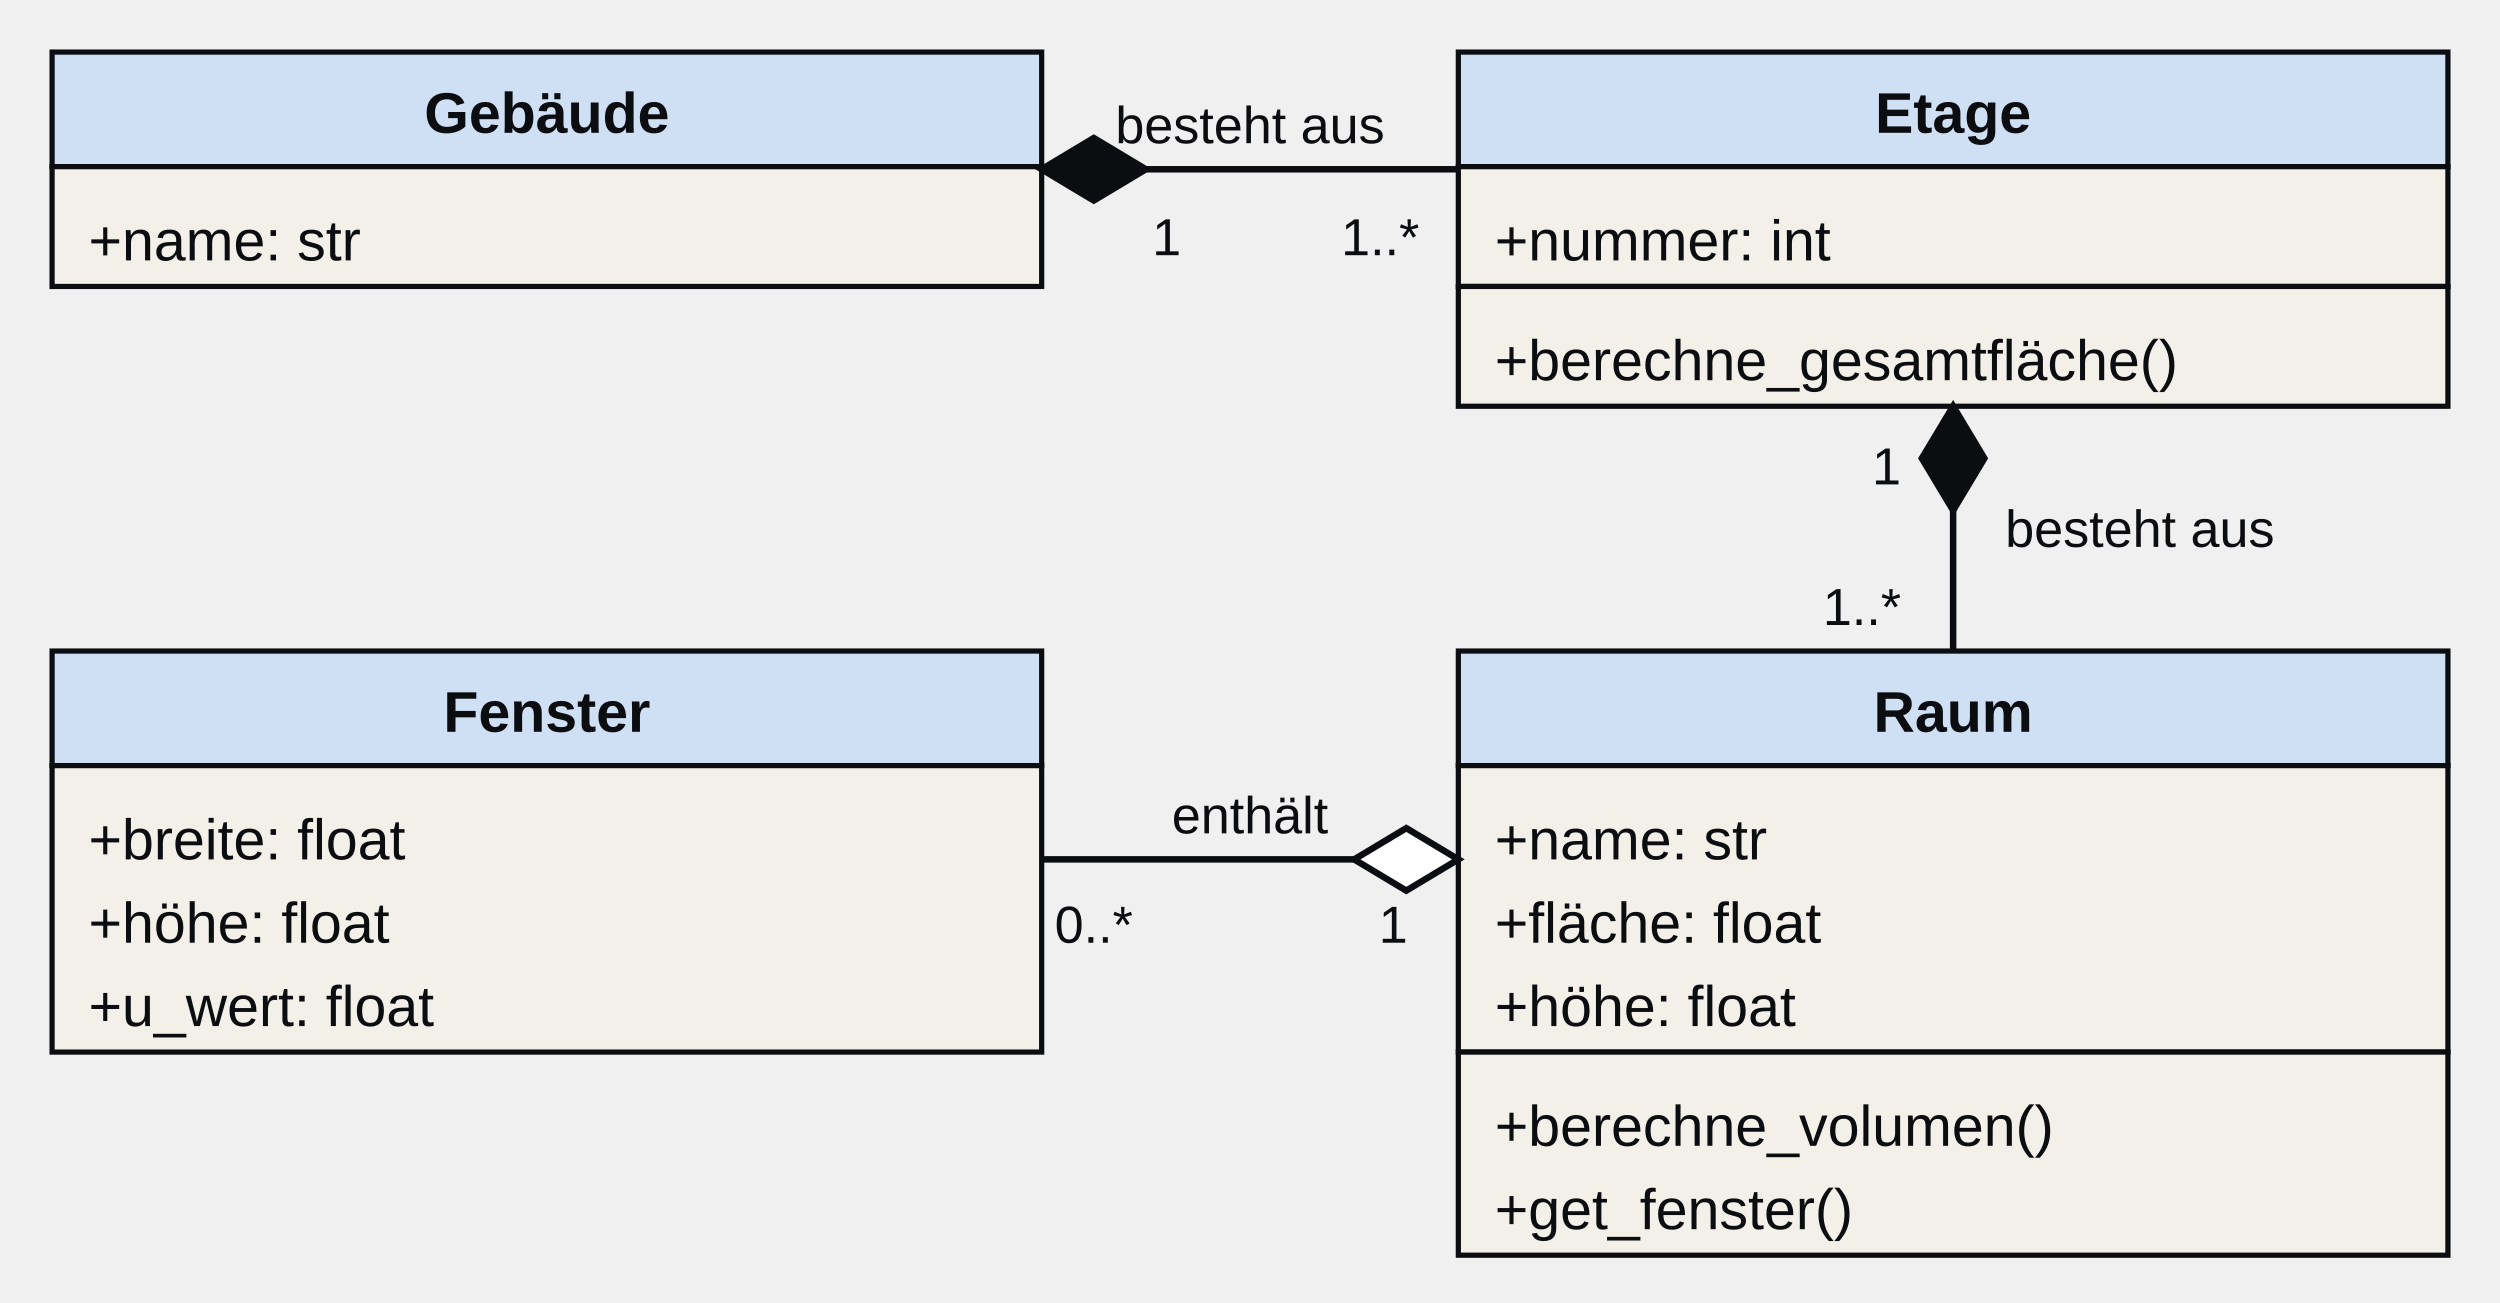
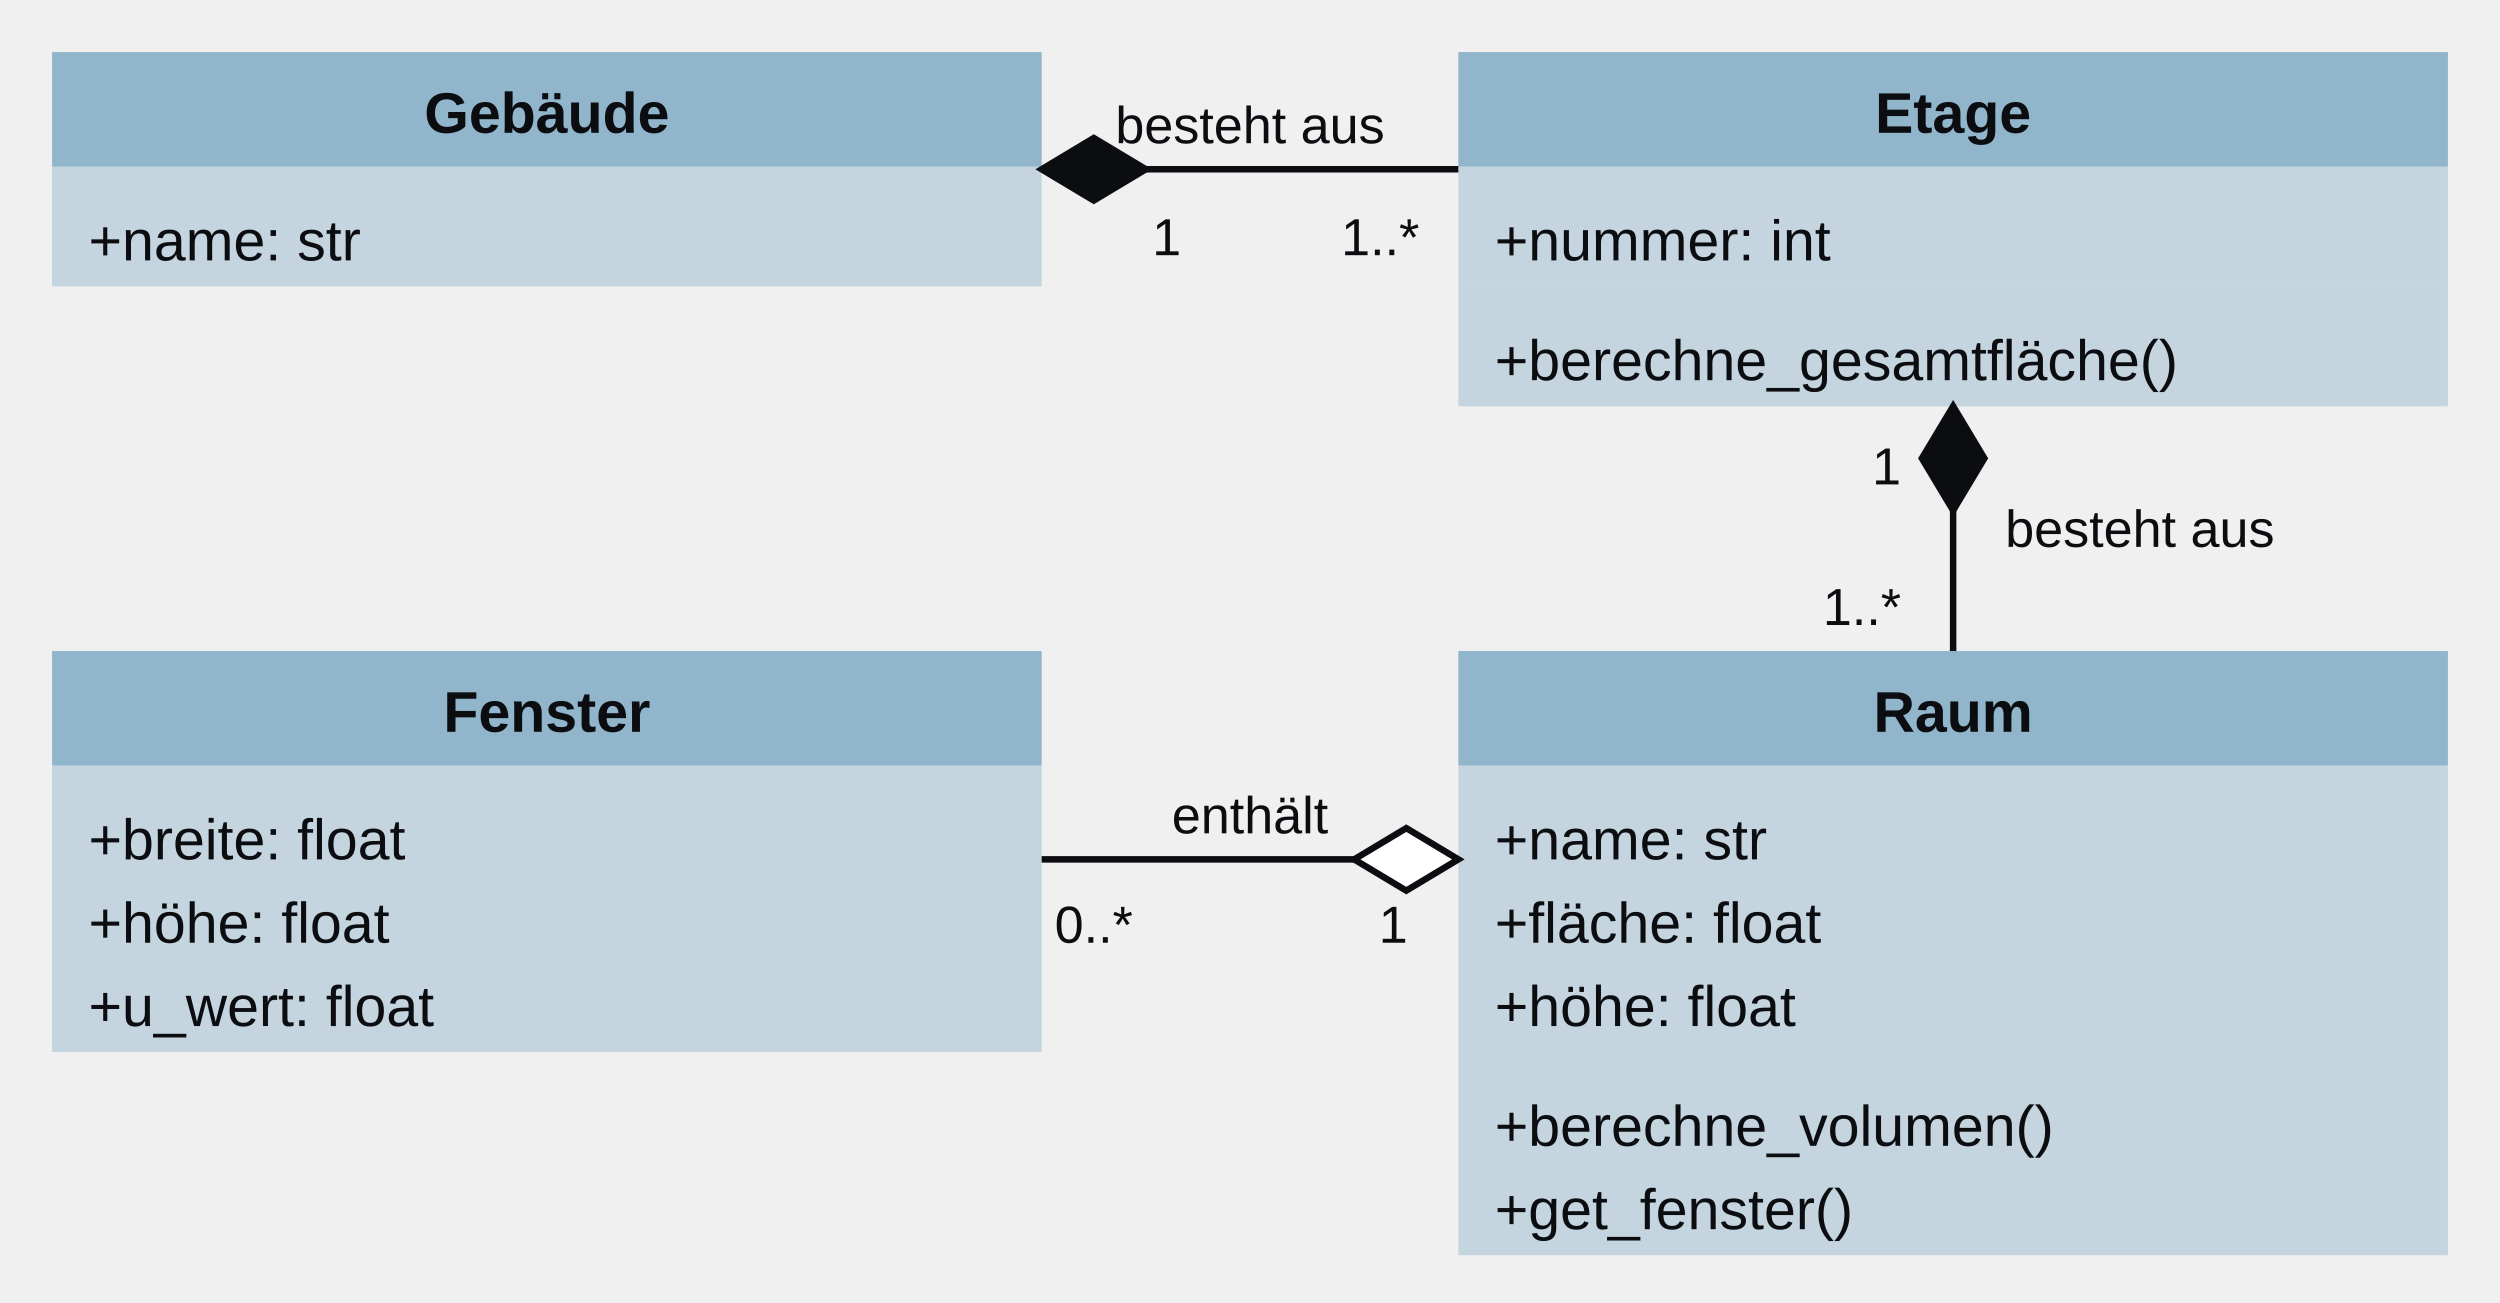
<svg xmlns="http://www.w3.org/2000/svg" viewBox="0 0 960 500" width="960" height="500">
  <style>text{font-family:'DINPro','DIN Pro',Arial,sans-serif;font-variant-ligatures:none}</style>
-   <rect x="20" y="20" width="380" height="44" fill="#CFE0F5" stroke="#0B0D10" stroke-width="2" />
+   <rect x="20" y="20" width="380" height="44" fill="#91B5CB" />
  <text x="210.0" y="51" text-anchor="middle" style="font-size:22px;font-weight:700;fill:#0B0D10">Gebäude</text>
-   <rect x="20" y="64" width="380" height="46" fill="#F2F0E8" stroke="#0B0D10" stroke-width="2" />
+   <rect x="20" y="64" width="380" height="46" fill="#91B5CB" fill-opacity="0.45" />
  <text x="34" y="100" text-anchor="start" style="font-size:22px;fill:#0B0D10">+name: str</text>
-   <rect x="560" y="20" width="380" height="44" fill="#CFE0F5" stroke="#0B0D10" stroke-width="2" />
+   <rect x="560" y="20" width="380" height="44" fill="#91B5CB" />
  <text x="750.0" y="51" text-anchor="middle" style="font-size:22px;font-weight:700;fill:#0B0D10">Etage</text>
-   <rect x="560" y="64" width="380" height="46" fill="#F2F0E8" stroke="#0B0D10" stroke-width="2" />
+   <rect x="560" y="64" width="380" height="46" fill="#91B5CB" fill-opacity="0.45" />
  <text x="574" y="100" text-anchor="start" style="font-size:22px;fill:#0B0D10">+nummer: int</text>
-   <rect x="560" y="110" width="380" height="46" fill="#F2F0E8" stroke="#0B0D10" stroke-width="2" />
+   <rect x="560" y="110" width="380" height="46" fill="#91B5CB" fill-opacity="0.45" />
  <text x="574" y="146" text-anchor="start" style="font-size:22px;fill:#0B0D10">+berechne_gesamtfläche()</text>
-   <rect x="20" y="250" width="380" height="44" fill="#CFE0F5" stroke="#0B0D10" stroke-width="2" />
+   <rect x="20" y="250" width="380" height="44" fill="#91B5CB" />
  <text x="210.0" y="281" text-anchor="middle" style="font-size:22px;font-weight:700;fill:#0B0D10">Fenster</text>
-   <rect x="20" y="294" width="380" height="110" fill="#F2F0E8" stroke="#0B0D10" stroke-width="2" />
+   <rect x="20" y="294" width="380" height="110" fill="#91B5CB" fill-opacity="0.45" />
  <text x="34" y="330" text-anchor="start" style="font-size:22px;fill:#0B0D10">+breite: float</text>
  <text x="34" y="362" text-anchor="start" style="font-size:22px;fill:#0B0D10">+höhe: float</text>
  <text x="34" y="394" text-anchor="start" style="font-size:22px;fill:#0B0D10">+u_wert: float</text>
-   <rect x="560" y="250" width="380" height="44" fill="#CFE0F5" stroke="#0B0D10" stroke-width="2" />
+   <rect x="560" y="250" width="380" height="44" fill="#91B5CB" />
  <text x="750.0" y="281" text-anchor="middle" style="font-size:22px;font-weight:700;fill:#0B0D10">Raum</text>
-   <rect x="560" y="294" width="380" height="110" fill="#F2F0E8" stroke="#0B0D10" stroke-width="2" />
+   <rect x="560" y="294" width="380" height="110" fill="#91B5CB" fill-opacity="0.45" />
  <text x="574" y="330" text-anchor="start" style="font-size:22px;fill:#0B0D10">+name: str</text>
  <text x="574" y="362" text-anchor="start" style="font-size:22px;fill:#0B0D10">+fläche: float</text>
  <text x="574" y="394" text-anchor="start" style="font-size:22px;fill:#0B0D10">+höhe: float</text>
-   <rect x="560" y="404" width="380" height="78" fill="#F2F0E8" stroke="#0B0D10" stroke-width="2" />
+   <rect x="560" y="404" width="380" height="78" fill="#91B5CB" fill-opacity="0.45" />
  <text x="574" y="440" text-anchor="start" style="font-size:22px;fill:#0B0D10">+berechne_volumen()</text>
  <text x="574" y="472" text-anchor="start" style="font-size:22px;fill:#0B0D10">+get_fenster()</text>
  <polygon points="400.0,65.0 420.0,53.0 440.0,65.0 420.0,77.0" fill="#0B0D10" stroke="#0B0D10" stroke-width="2.5" />
  <line x1="440.0" y1="65.0" x2="560.0" y2="65.0" stroke="#0B0D10" stroke-width="2.5" />
  <text x="480" y="55" text-anchor="middle" style="font-size:20px;fill:#0B0D10">besteht aus</text>
  <text x="448" y="98" text-anchor="middle" style="font-size:20px;fill:#0B0D10">1</text>
  <text x="530" y="98" text-anchor="middle" style="font-size:20px;fill:#0B0D10">1..*</text>
  <polygon points="750.0,156.0 762.0,176.0 750.0,196.0 738.0,176.0" fill="#0B0D10" stroke="#0B0D10" stroke-width="2.5" />
  <line x1="750.0" y1="196.0" x2="750.0" y2="250.0" stroke="#0B0D10" stroke-width="2.5" />
  <text x="770" y="210" text-anchor="start" style="font-size:20px;fill:#0B0D10">besteht aus</text>
  <text x="730" y="186" text-anchor="end" style="font-size:20px;fill:#0B0D10">1</text>
  <text x="730" y="240" text-anchor="end" style="font-size:20px;fill:#0B0D10">1..*</text>
  <polygon points="560.0,330.0 540.0,342.0 520.0,330.0 540.0,318.0" fill="#fff" stroke="#0B0D10" stroke-width="2.5" />
  <line x1="520.0" y1="330.0" x2="400.0" y2="330.0" stroke="#0B0D10" stroke-width="2.5" />
  <text x="480" y="320" text-anchor="middle" style="font-size:20px;fill:#0B0D10">enthält</text>
  <text x="420" y="362" text-anchor="middle" style="font-size:20px;fill:#0B0D10">0..*</text>
  <text x="535" y="362" text-anchor="middle" style="font-size:20px;fill:#0B0D10">1</text>
</svg>
